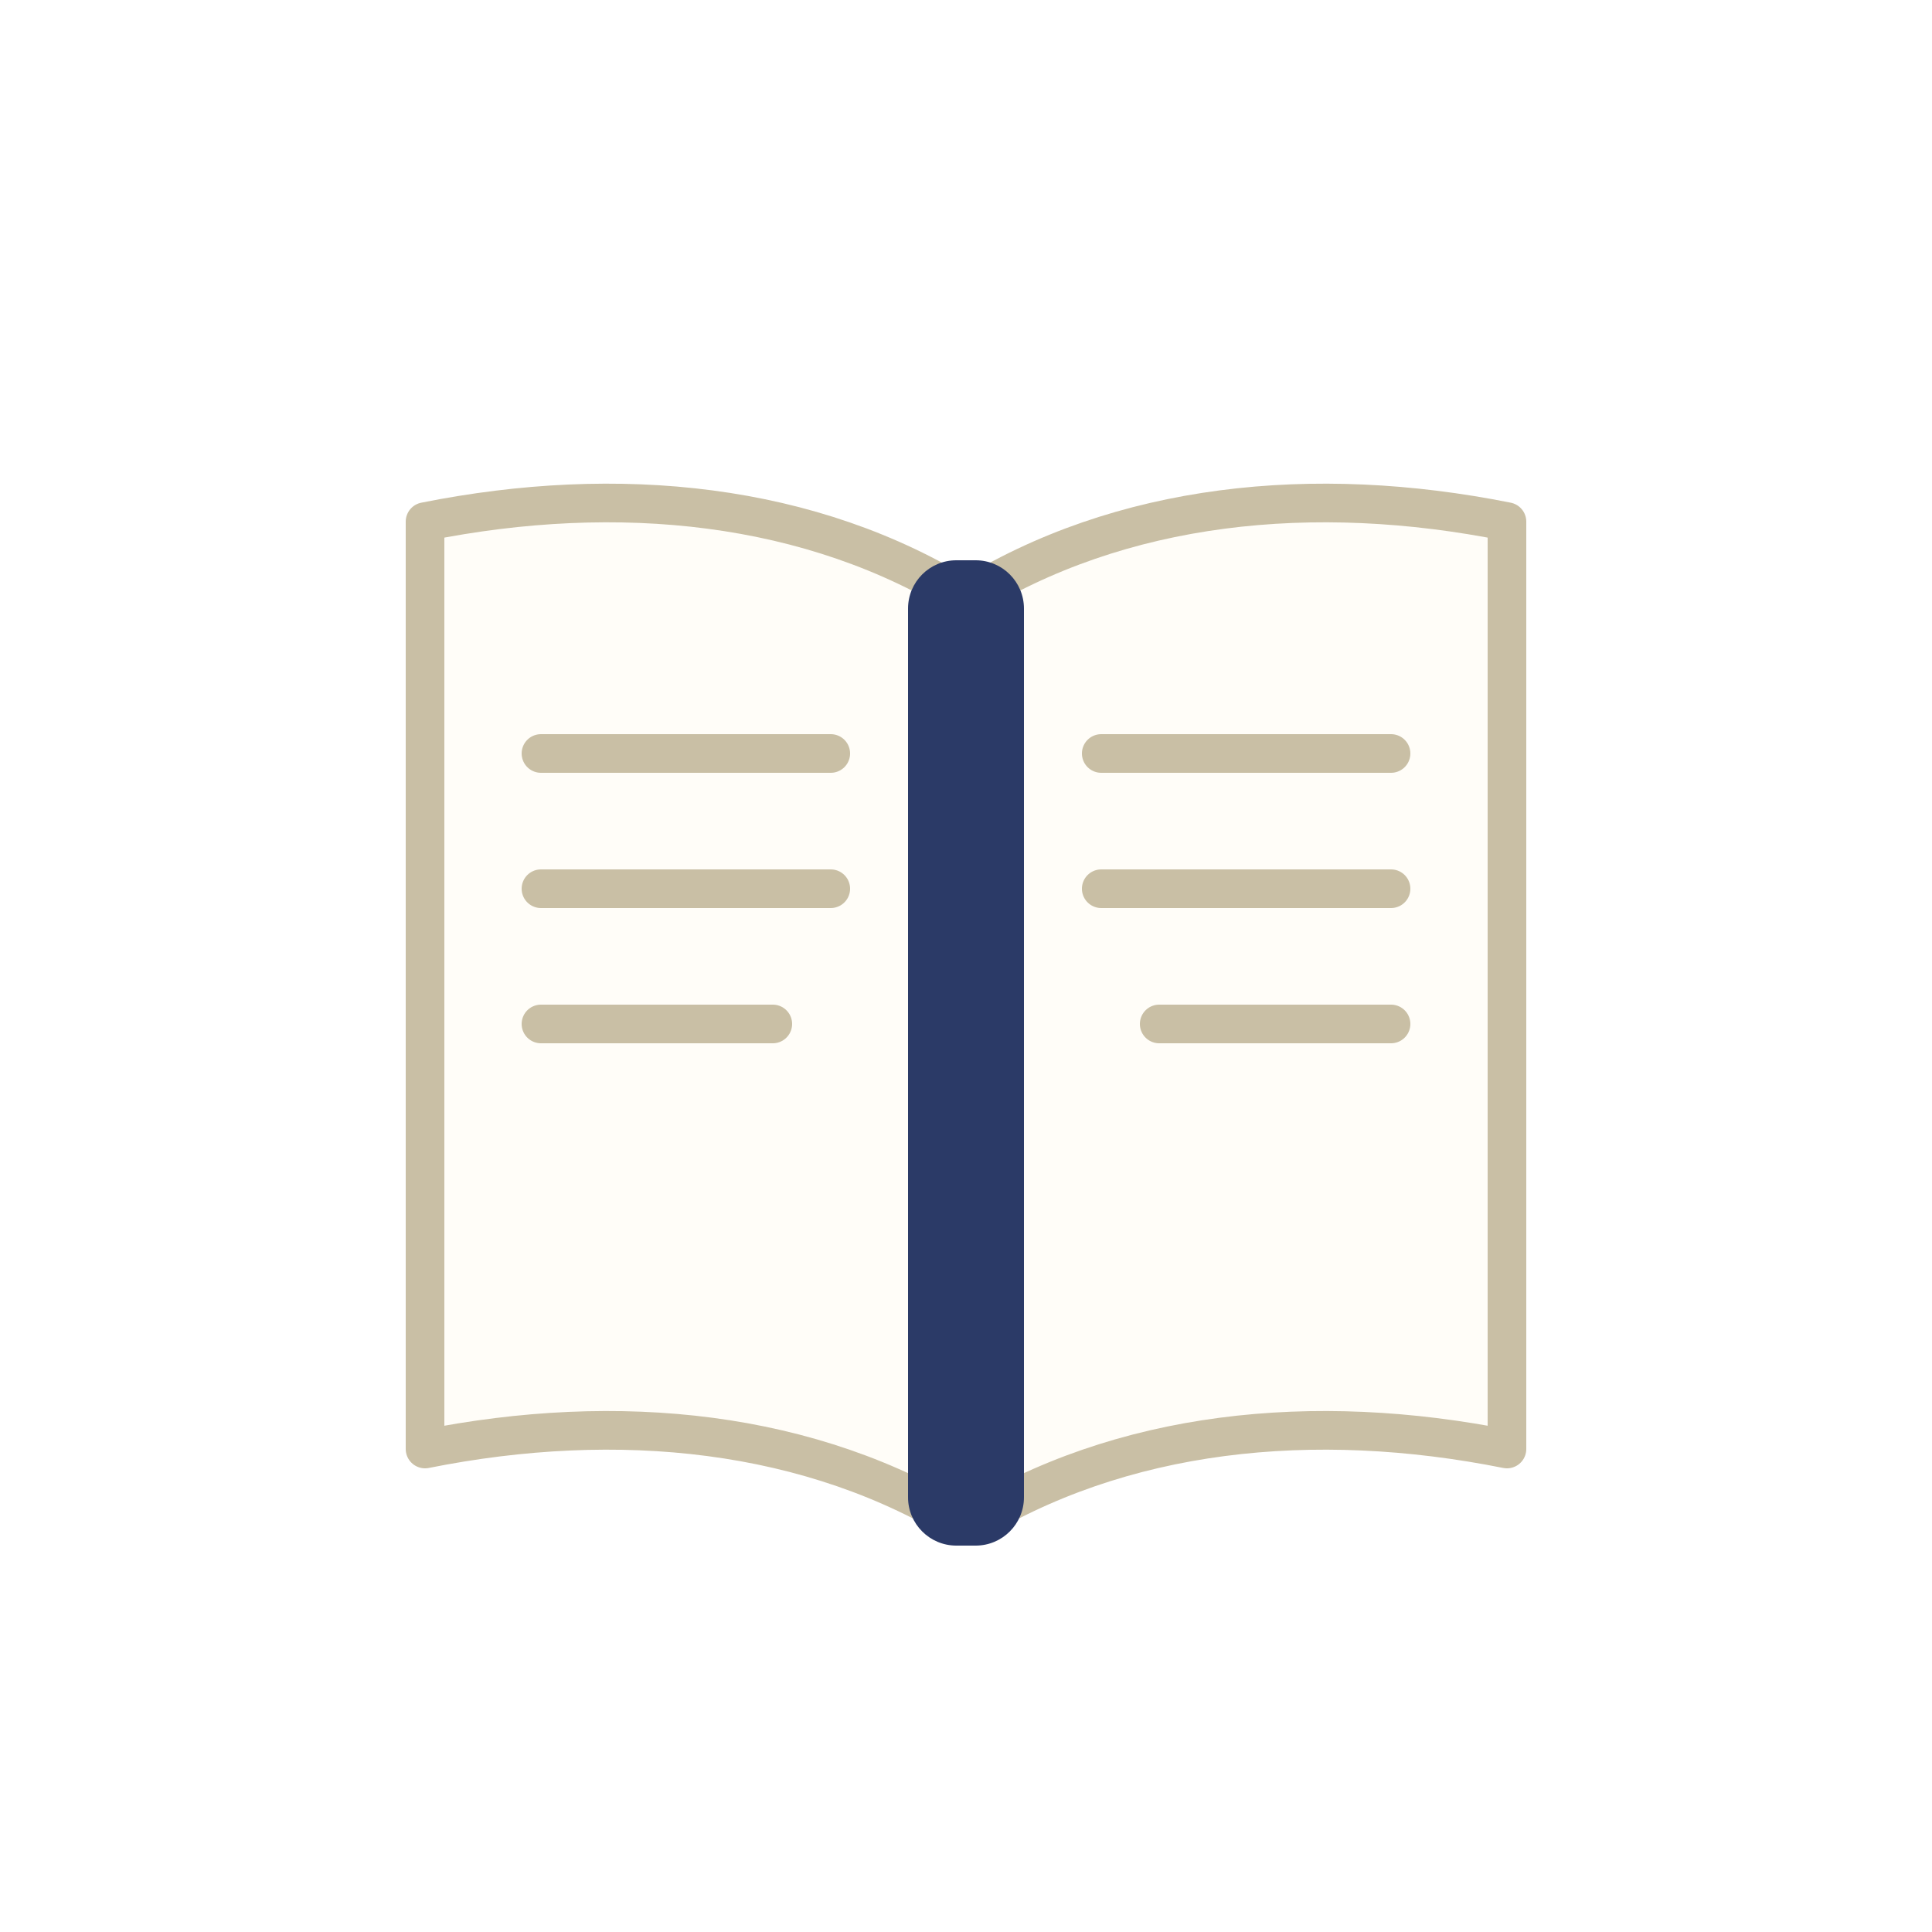
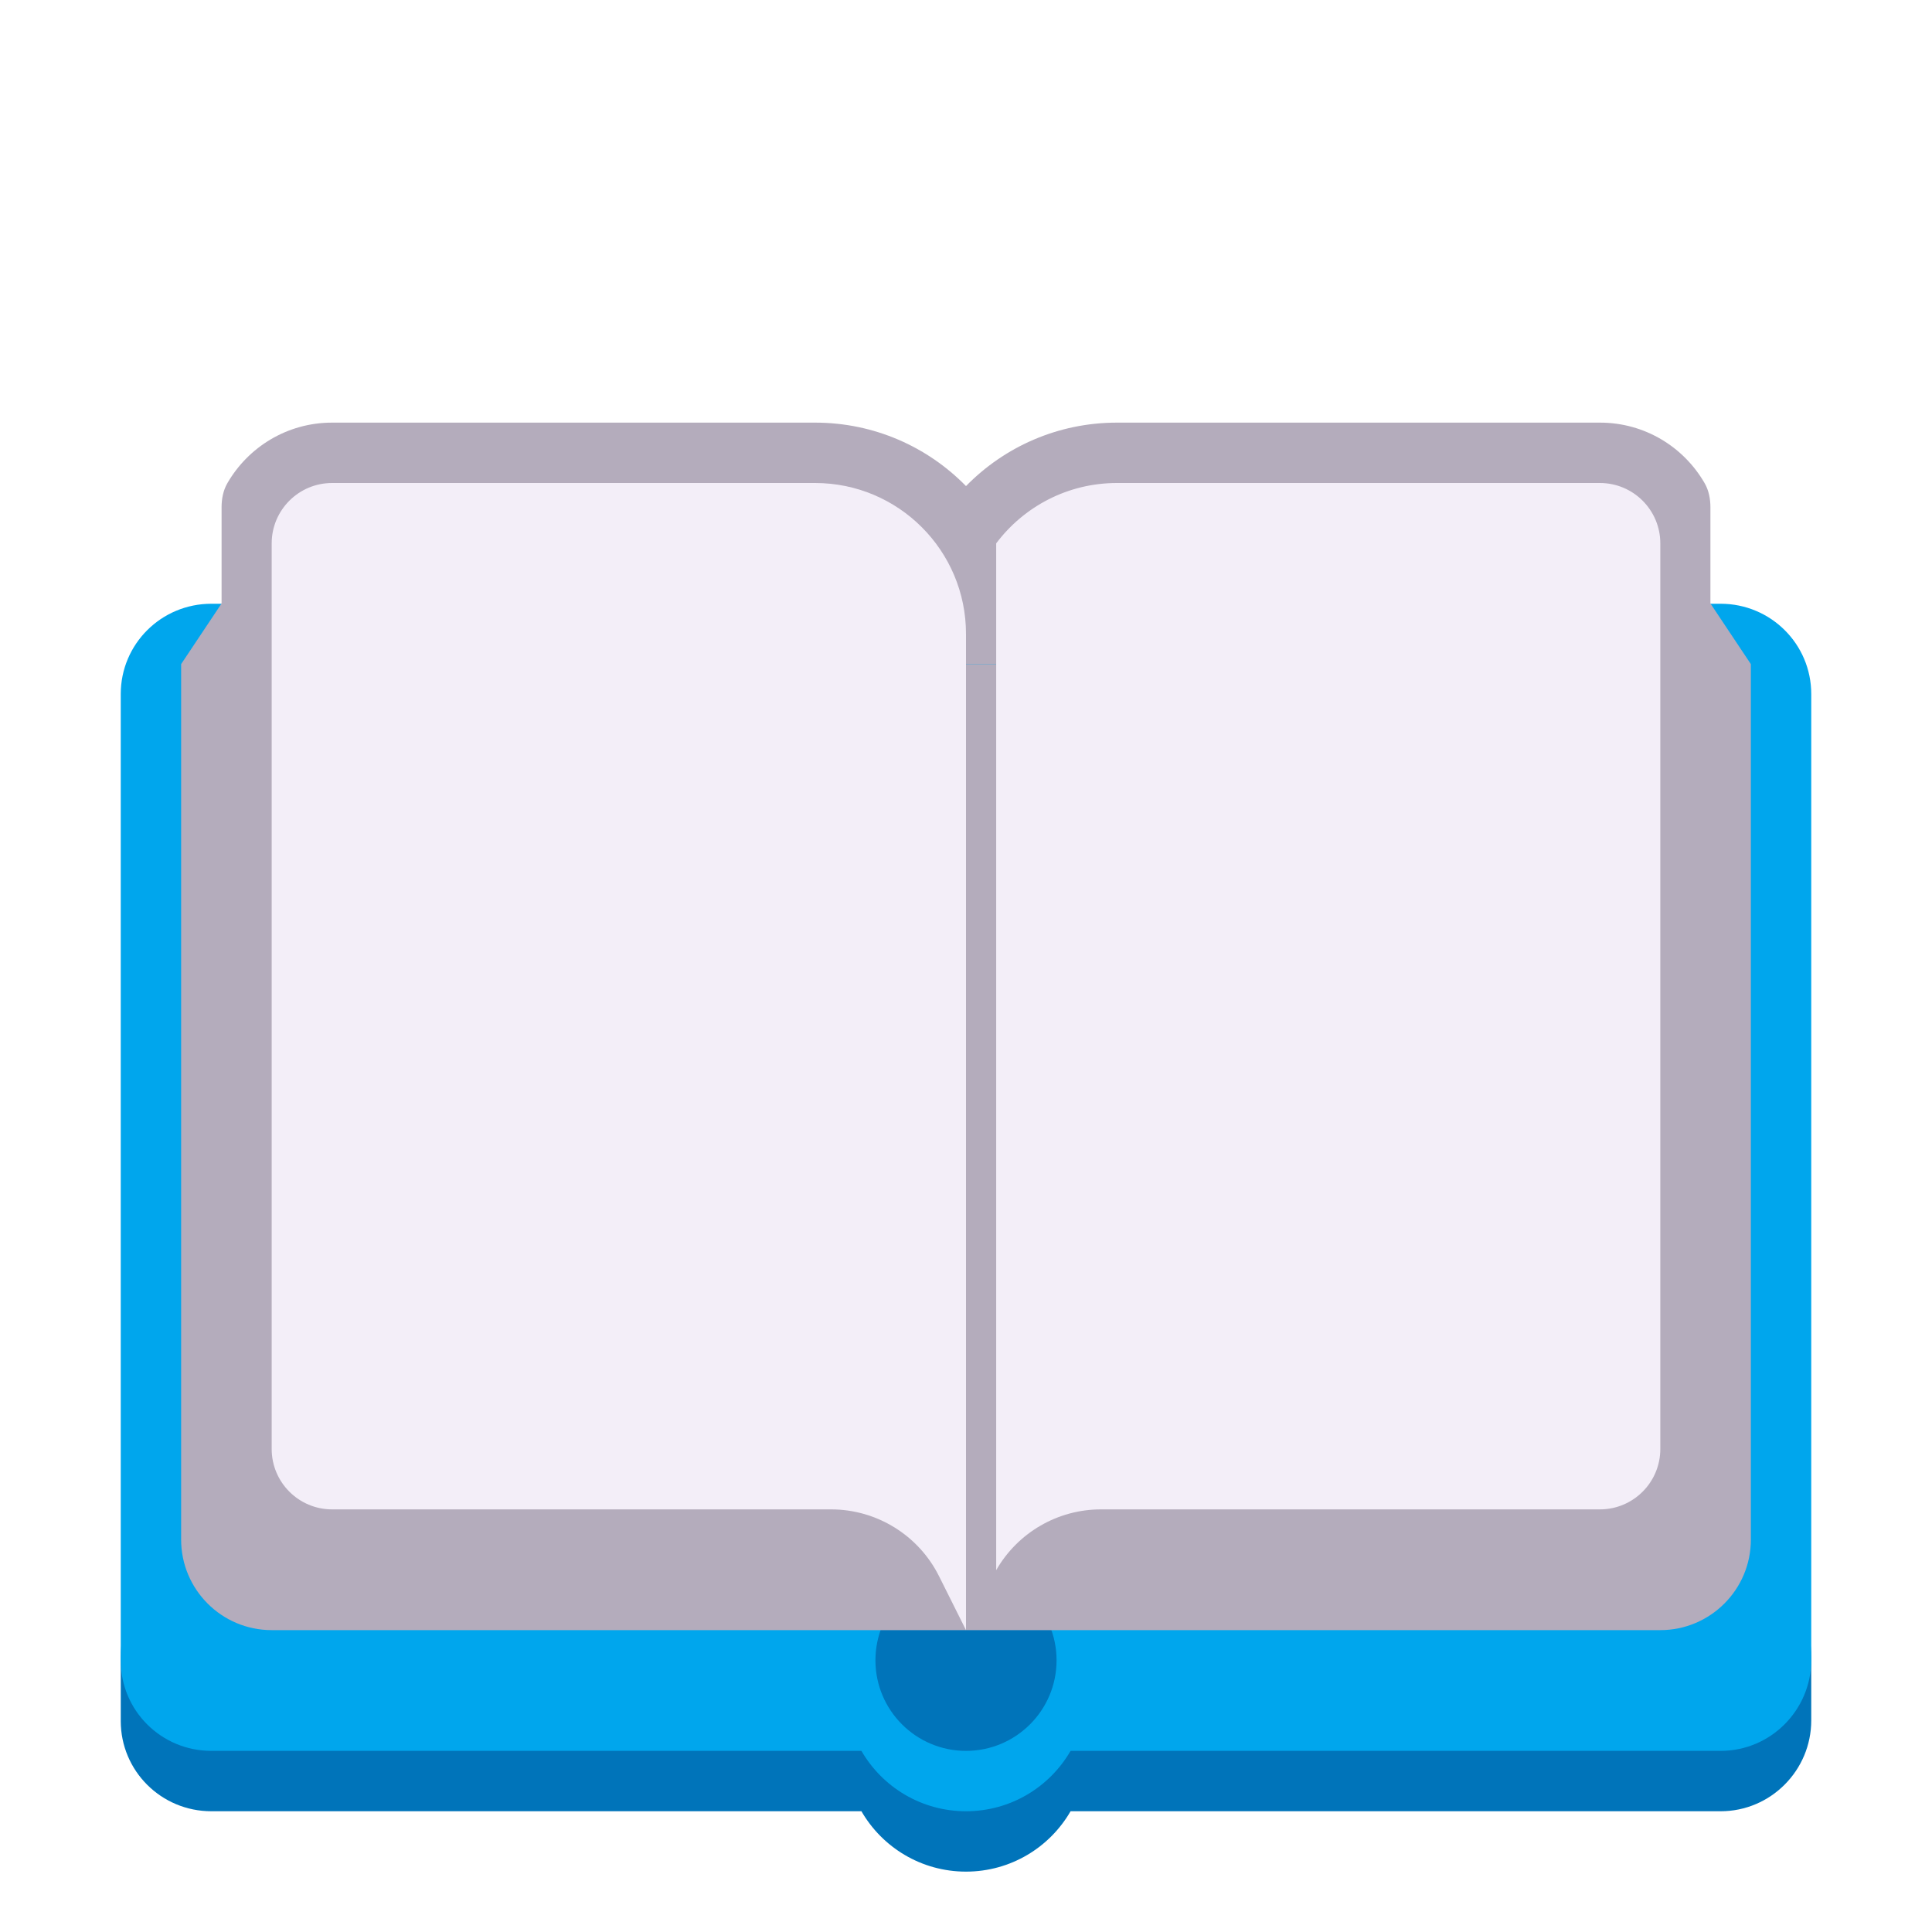
- <svg xmlns="http://www.w3.org/2000/svg" viewBox="0 0 200 200">
-   <path d="M100 62c-16-10-36-12-56-8v96c20-4 40-2 56 8z" fill="#FFFDF8" />
-   <path d="M100 62c16-10 36-12 56-8v96c-20-4-40-2-56 8z" fill="#FFFDF8" />
-   <path d="M100 62c-16-10-36-12-56-8v96c20-4 40-2 56 8z" fill="none" stroke="#C9BFA5" stroke-width="4" stroke-linejoin="round" />
-   <path d="M100 62c16-10 36-12 56-8v96c-20-4-40-2-56 8z" fill="none" stroke="#C9BFA5" stroke-width="4" stroke-linejoin="round" />
-   <rect x="94" y="58" width="12" height="102" rx="5" fill="#2B3A67" />
-   <path d="M56 78h30M56 92h30M56 106h24M114 78h30M114 92h30M120 106h24" stroke="#C9BFA5" stroke-width="4" stroke-linecap="round" />
+ <svg xmlns="http://www.w3.org/2000/svg" width="32" height="32" viewBox="0 0 32 32" fill="none">
+   <path fill-rule="evenodd" clip-rule="evenodd" d="M16 8.051C16.635 7.402 17.521 7 18.5 7H26.5C27.243 7 27.889 7.404 28.234 8.003C28.304 8.124 28.33 8.264 28.33 8.403V10.697L29 25.5C29 26.881 27.881 28 26.5 28H5.5C4.119 28 3 26.881 3 25.5L3.67 10.697V8.403C3.67 8.264 3.696 8.124 3.766 8.003C4.111 7.405 4.757 7 5.5 7H13.5C14.479 7 15.365 7.402 16 8.051Z" fill="#B4ACBC" />
+   <path d="M17.732 30H28.499C29.329 30 30 29.322 30 28.495V27.441C30 26.614 29.329 25 28.499 25H3.501C2.67 25 2 26.614 2 27.441V28.505C2 29.332 2.67 30 3.501 30H14.268C14.613 30.598 15.26 31 16 31C16.74 31 17.387 30.598 17.732 30Z" fill="#0074BA" />
+   <path fill-rule="evenodd" clip-rule="evenodd" d="M3.501 10H14V11H18V10H28.499C29.329 10 30 10.668 30 11.495V27.495C30 28.322 29.329 29 28.499 29H17.732C17.387 29.598 16.74 30 16 30C15.26 30 14.613 29.598 14.268 29H3.501C2.67 29 2 28.332 2 27.505V11.495C2 10.668 2.67 10 3.501 10ZM17.5 27.5C17.5 28.328 16.828 29 16 29C15.172 29 14.5 28.328 14.5 27.5C14.5 26.672 15.172 26 16 26C16.828 26 17.5 26.672 17.5 27.5Z" fill="#00A6ED" />
+   <path d="M13 8H5.803C5.301 8 4.833 8.251 4.555 8.668L3 11V25.5C3 26.328 3.672 27 4.5 27H27.5C28.328 27 29 26.328 29 25.5V11L27.445 8.668C27.167 8.251 26.699 8 26.197 8H19V11H13V8Z" fill="#B4ACBC" />
+   <path d="M5.5 8H13.5C14.881 8 16 9.119 16 10.5V27L15.553 26.106C15.214 25.428 14.521 25 13.764 25H5.5C4.948 25 4.5 24.552 4.5 24V9C4.5 8.448 4.948 8 5.5 8Z" fill="#F3EEF8" />
+   <path d="M18.5 8H26.5C27.052 8 27.5 8.448 27.5 9V24C27.5 24.552 27.052 25 26.5 25H18.236C17.516 25 16.855 25.387 16.5 26.007V9C16.956 8.393 17.682 8 18.5 8Z" fill="#F3EEF8" />
</svg>
